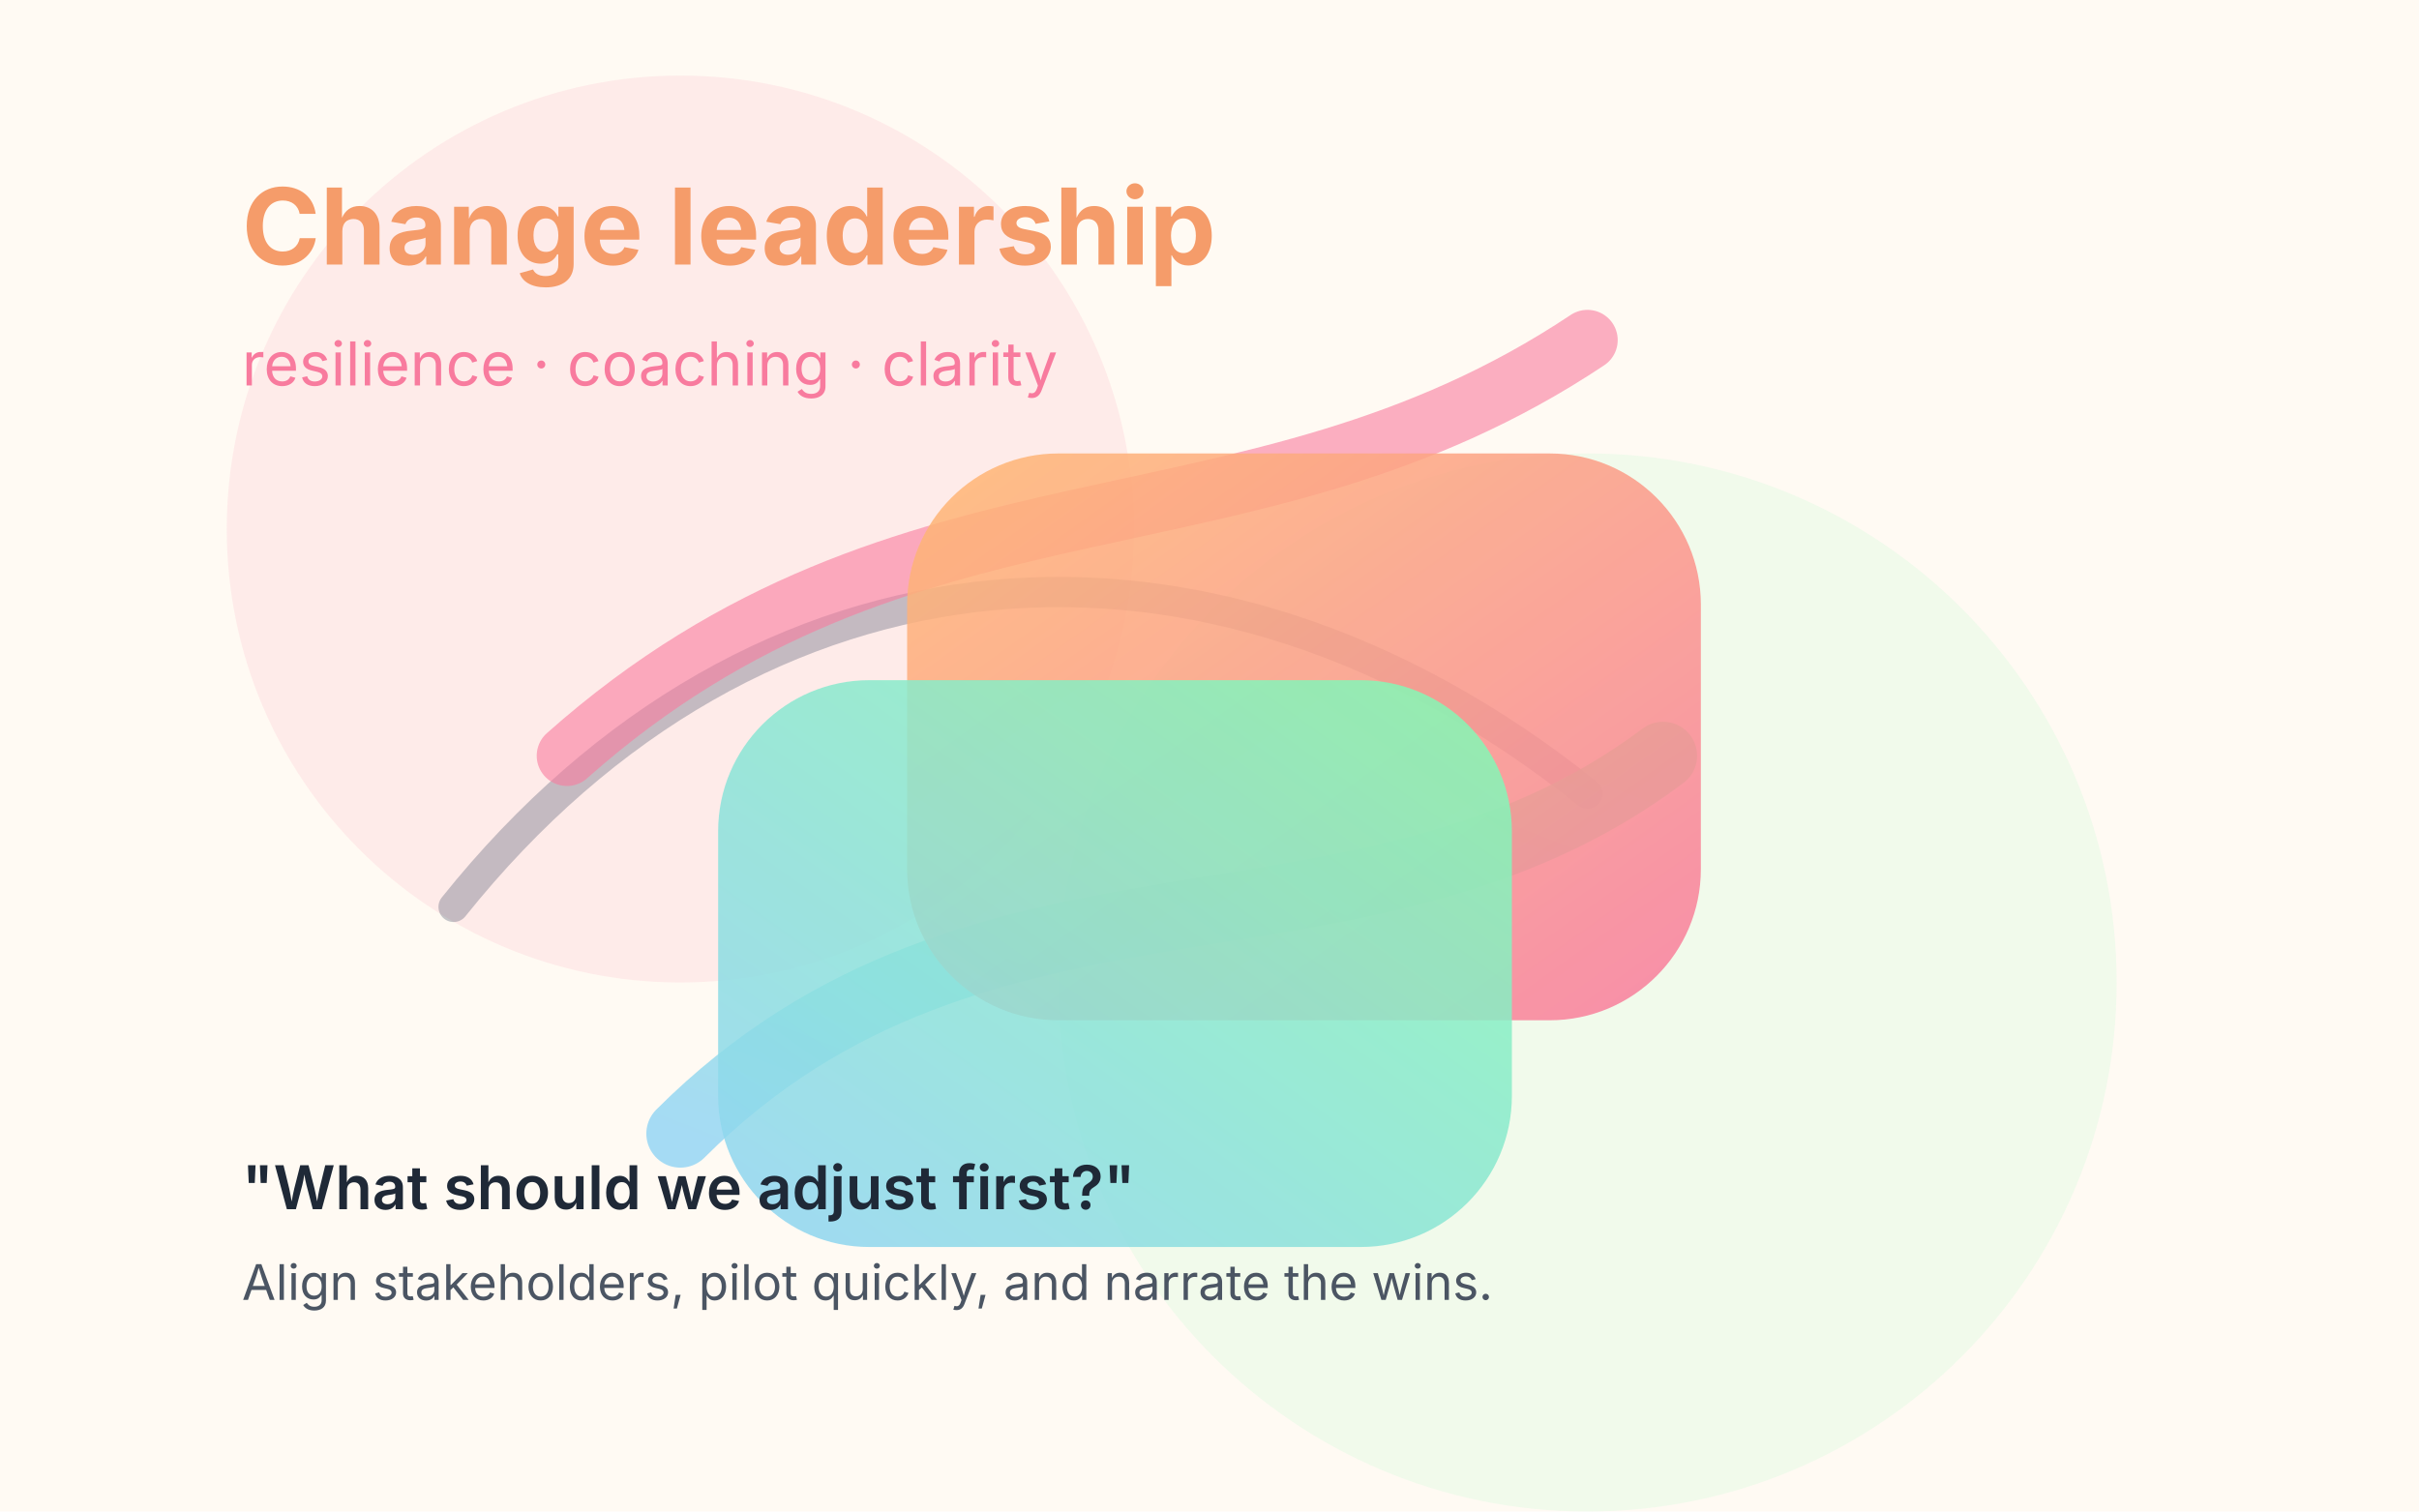
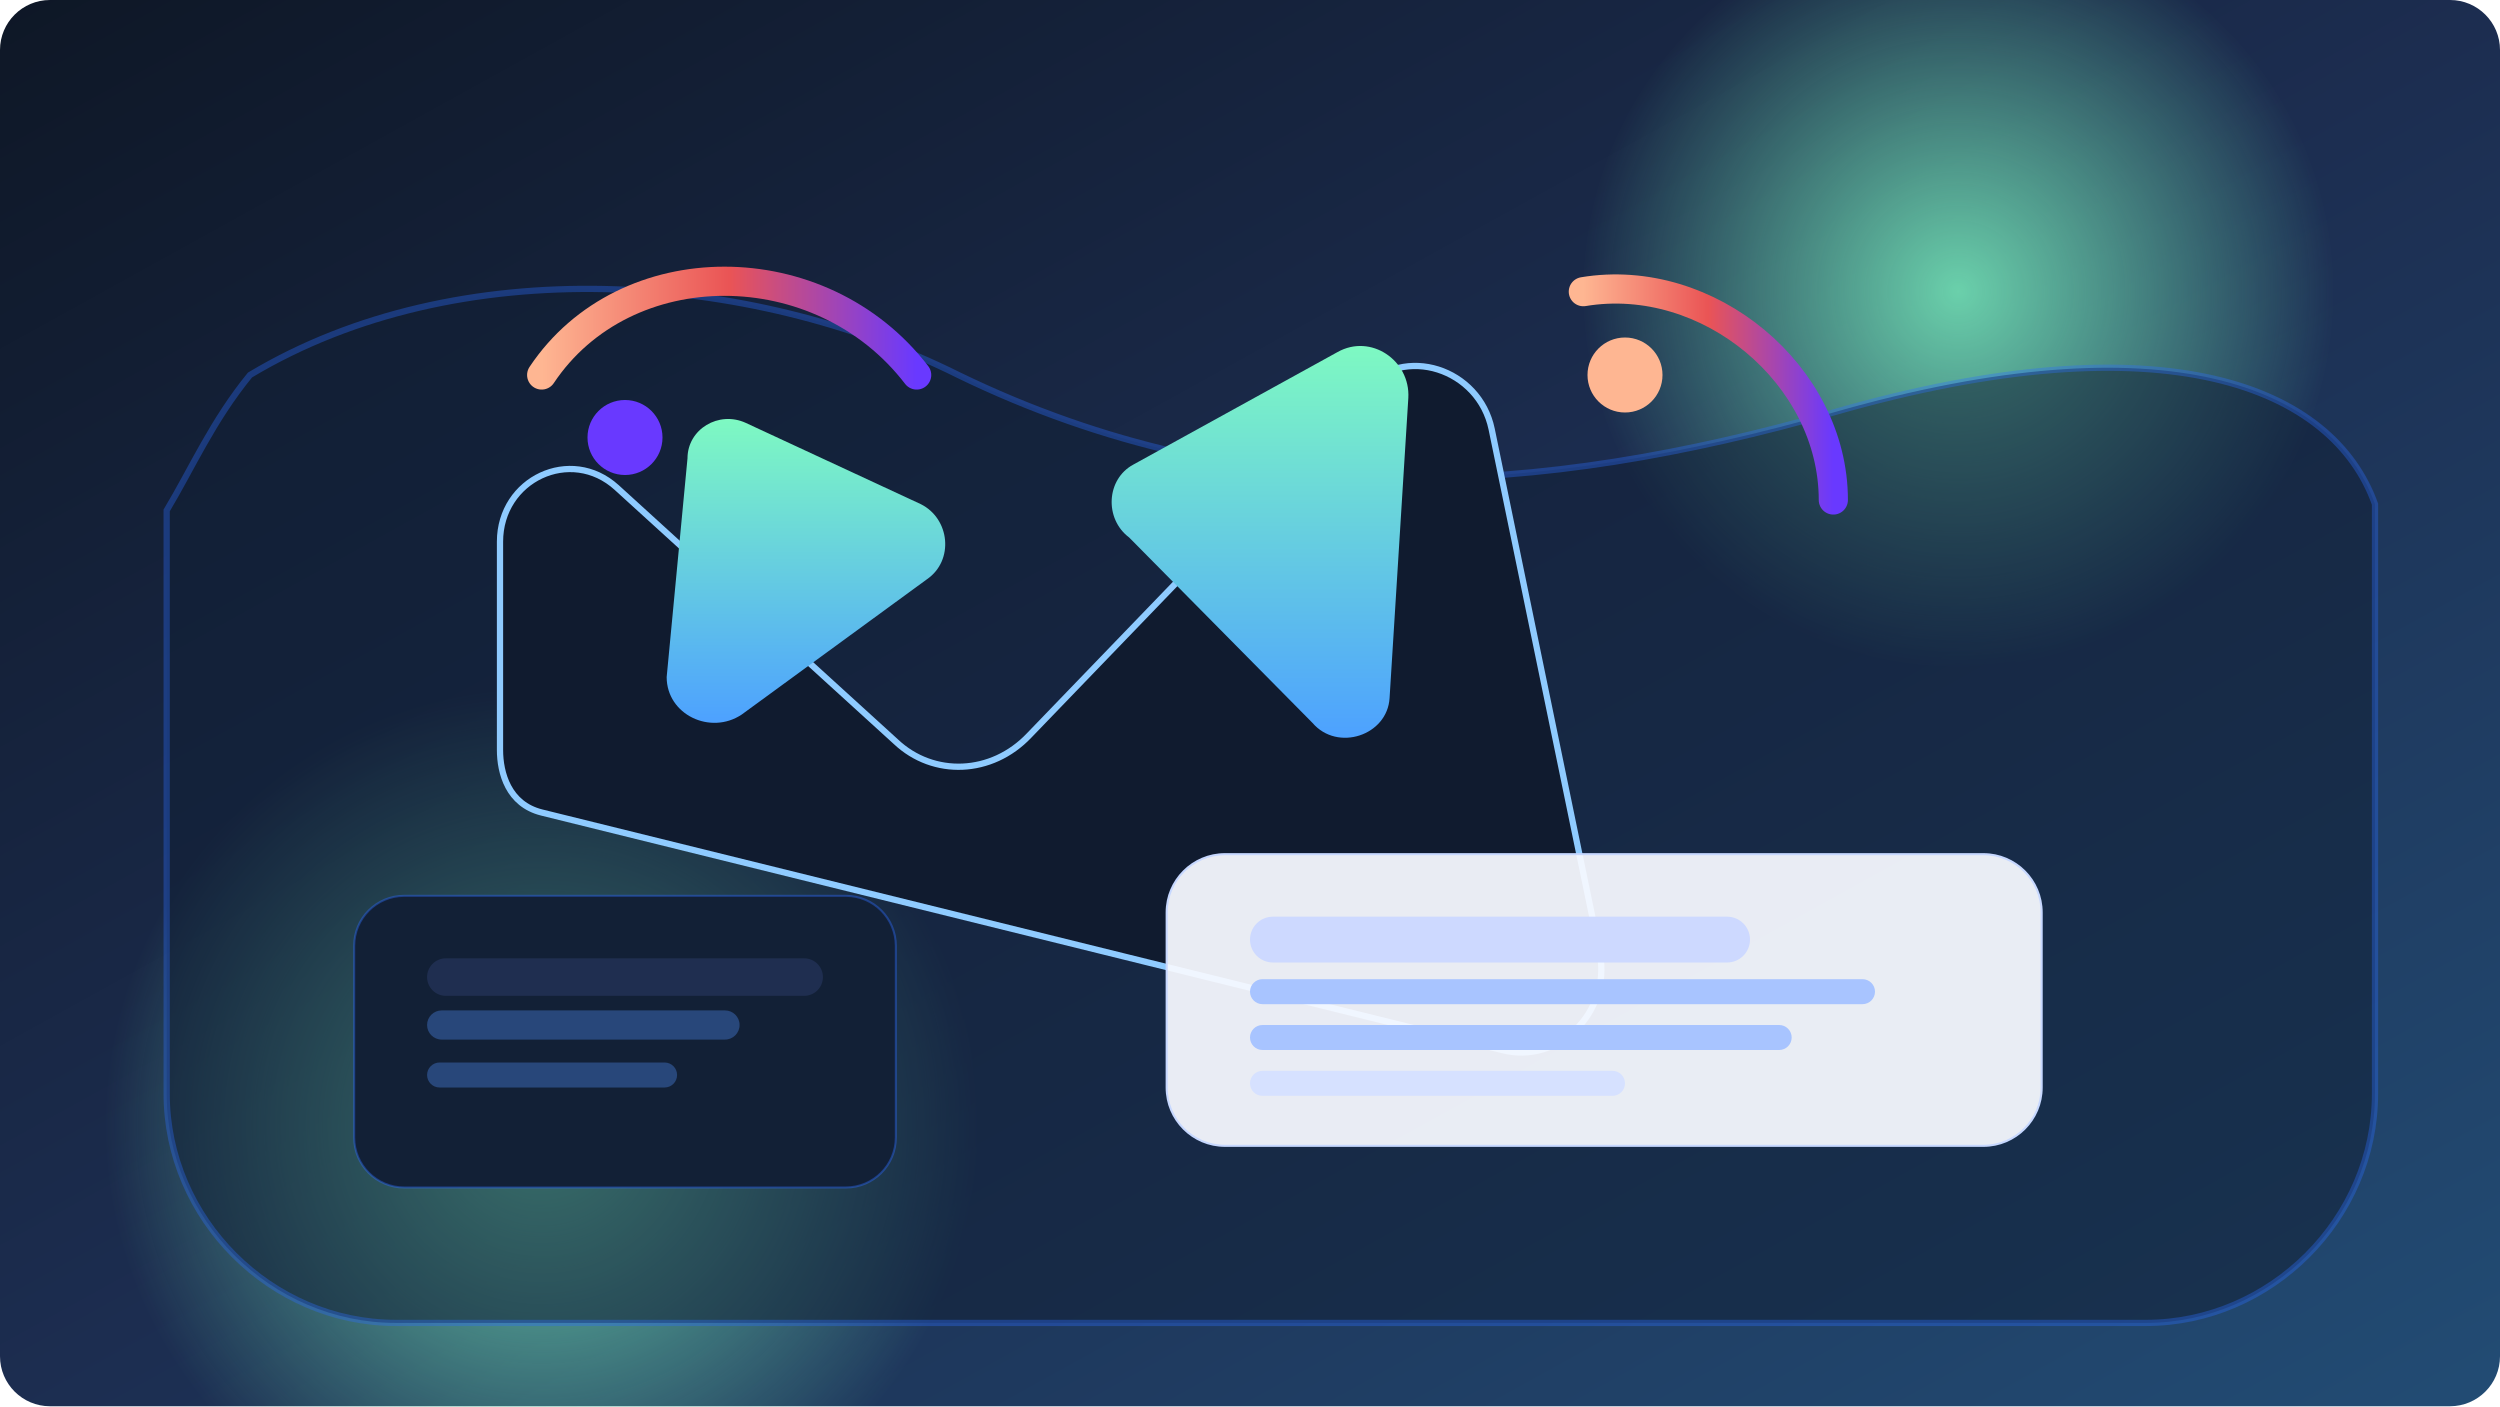
- <svg xmlns="http://www.w3.org/2000/svg" width="640" height="400" viewBox="0 0 640 400" role="img" aria-labelledby="title desc">
+ <svg xmlns="http://www.w3.org/2000/svg" width="1200" height="675" viewBox="0 0 1200 675" fill="none">
  <defs>
-     <linearGradient id="warm" x1="0%" y1="0%" x2="100%" y2="100%">
-       <stop offset="0%" stop-color="#ffb973" />
-       <stop offset="100%" stop-color="#f87b9e" />
+     <linearGradient id="night" x1="0" y1="0" x2="1" y2="1">
+       <stop offset="0%" stop-color="#0E1726" />
+       <stop offset="50%" stop-color="#1C2D50" />
+       <stop offset="100%" stop-color="#224C74" />
    </linearGradient>
-     <linearGradient id="cool" x1="0%" y1="100%" x2="100%" y2="0%">
-       <stop offset="0%" stop-color="#8fd3f4" />
-       <stop offset="100%" stop-color="#84fab0" />
+     <linearGradient id="ribbon" x1="0" y1="0" x2="1" y2="0">
+       <stop offset="0%" stop-color="#FEB692" />
+       <stop offset="50%" stop-color="#EA5455" />
+       <stop offset="100%" stop-color="#6939FF" />
    </linearGradient>
+     <linearGradient id="loop" x1="0" y1="0" x2="0" y2="1">
+       <stop offset="0%" stop-color="#7EF9C2" />
+       <stop offset="100%" stop-color="#4DA1FF" />
+     </linearGradient>
+     <radialGradient id="glow" cx="50%" cy="50%" r="50%">
+       <stop offset="0%" stop-color="#7EF9C2" stop-opacity="0.8" />
+       <stop offset="100%" stop-color="#7EF9C2" stop-opacity="0" />
+     </radialGradient>
  </defs>
-   <rect width="640" height="400" fill="#fffaf3" />
-   <g opacity="0.12">
-     <circle cx="180" cy="140" r="120" fill="#f87b9e" />
-     <circle cx="420" cy="260" r="140" fill="#84fab0" />
-   </g>
-   <path d="M120 240 C200 140 320 130 420 210" stroke="#182848" stroke-width="8" stroke-linecap="round" fill="none" opacity="0.25" />
-   <path d="M150 200 C240 120 330 150 420 90" stroke="#f87b9e" stroke-width="16" stroke-linecap="round" fill="none" opacity="0.6" />
-   <path d="M180 300 C260 220 360 260 440 200" stroke="url(#cool)" stroke-width="18" stroke-linecap="round" fill="none" opacity="0.8" />
-   <rect x="240" y="120" width="210" height="150" rx="40" fill="url(#warm)" opacity="0.85" />
-   <rect x="190" y="180" width="210" height="150" rx="40" fill="url(#cool)" opacity="0.85" />
-   <text x="64" y="70" fill="#f59c6a" font-family="Inter, sans-serif" font-size="28" font-weight="700">Change leadership</text>
-   <text x="64" y="102" fill="#f87b9e" font-family="Inter, sans-serif" font-size="16">resilience · coaching · clarity</text>
-   <text x="64" y="320" fill="#1f2937" font-family="Inter, sans-serif" font-size="16" font-weight="600">"What should we adjust first?"</text>
-   <text x="64" y="344" fill="#4b5563" font-family="Inter, sans-serif" font-size="13">Align stakeholders, pilot quickly, and narrate the wins.</text>
+   <rect width="1200" height="675" rx="24" fill="url(#night)" />
+   <circle cx="940" cy="140" r="180" fill="url(#glow)" />
+   <circle cx="260" cy="540" r="210" fill="url(#glow)" />
+   <path d="M120 180C220 120 360 130 460 180C600 248 740 238 880 198C1040 152 1120 186 1140 242V525C1140 585 1090 635 1030 635H190C130 635 80 585 80 525V245C92 225 102 202 120 180Z" fill="#122036" fill-opacity="0.55" stroke="#2D6DFF" stroke-opacity="0.35" stroke-width="3" />
+   <path d="M240 260C240 230 274 214 296 234L430 356C448 373 476 372 494 353L654 187C674 165 710 177 716 206L768 458C773 486 748 511 721 504L260 390C244 386 240 371 240 360V260Z" fill="#101B2F" stroke="#8FCBFF" stroke-width="3" />
+   <path d="M330 220C330 206 345 197 358 203L442 242C456 249 458 269 445 278L356 343C341 353 320 343 320 325L330 220Z" fill="url(#loop)" />
+   <path d="M542 258C530 249 531 230 544 223L642 169C658 160 677 173 676 191L667 335C666 353 642 361 630 347L542 258Z" fill="url(#loop)" />
+   <rect x="560" y="410" width="420" height="140" rx="28" fill="#F6F8FF" fill-opacity="0.94" stroke="#C7D8FF" />
+   <rect x="600" y="440" width="240" height="22" rx="11" fill="#CDD9FF" />
+   <rect x="600" y="470" width="300" height="12" rx="6" fill="#A8C4FF" />
+   <rect x="600" y="492" width="260" height="12" rx="6" fill="#A8C4FF" />
+   <rect x="600" y="514" width="180" height="12" rx="6" fill="#D6E1FF" />
+   <rect x="170" y="430" width="260" height="140" rx="24" fill="#122036" stroke="#2D6DFF" stroke-opacity="0.4" />
+   <rect x="205" y="460" width="190" height="18" rx="9" fill="#1F2E50" />
+   <rect x="205" y="485" width="150" height="14" rx="7" fill="#28477A" />
+   <rect x="205" y="510" width="120" height="12" rx="6" fill="#28477A" />
+   <path d="M260 180C300 120 394 120 440 180" stroke="url(#ribbon)" stroke-width="14" stroke-linecap="round" />
+   <path d="M760 140C820 130 880 180 880 240" stroke="url(#ribbon)" stroke-width="14" stroke-linecap="round" />
+   <circle cx="780" cy="180" r="18" fill="#FEB692" />
+   <circle cx="300" cy="210" r="18" fill="#6939FF" />
</svg>
